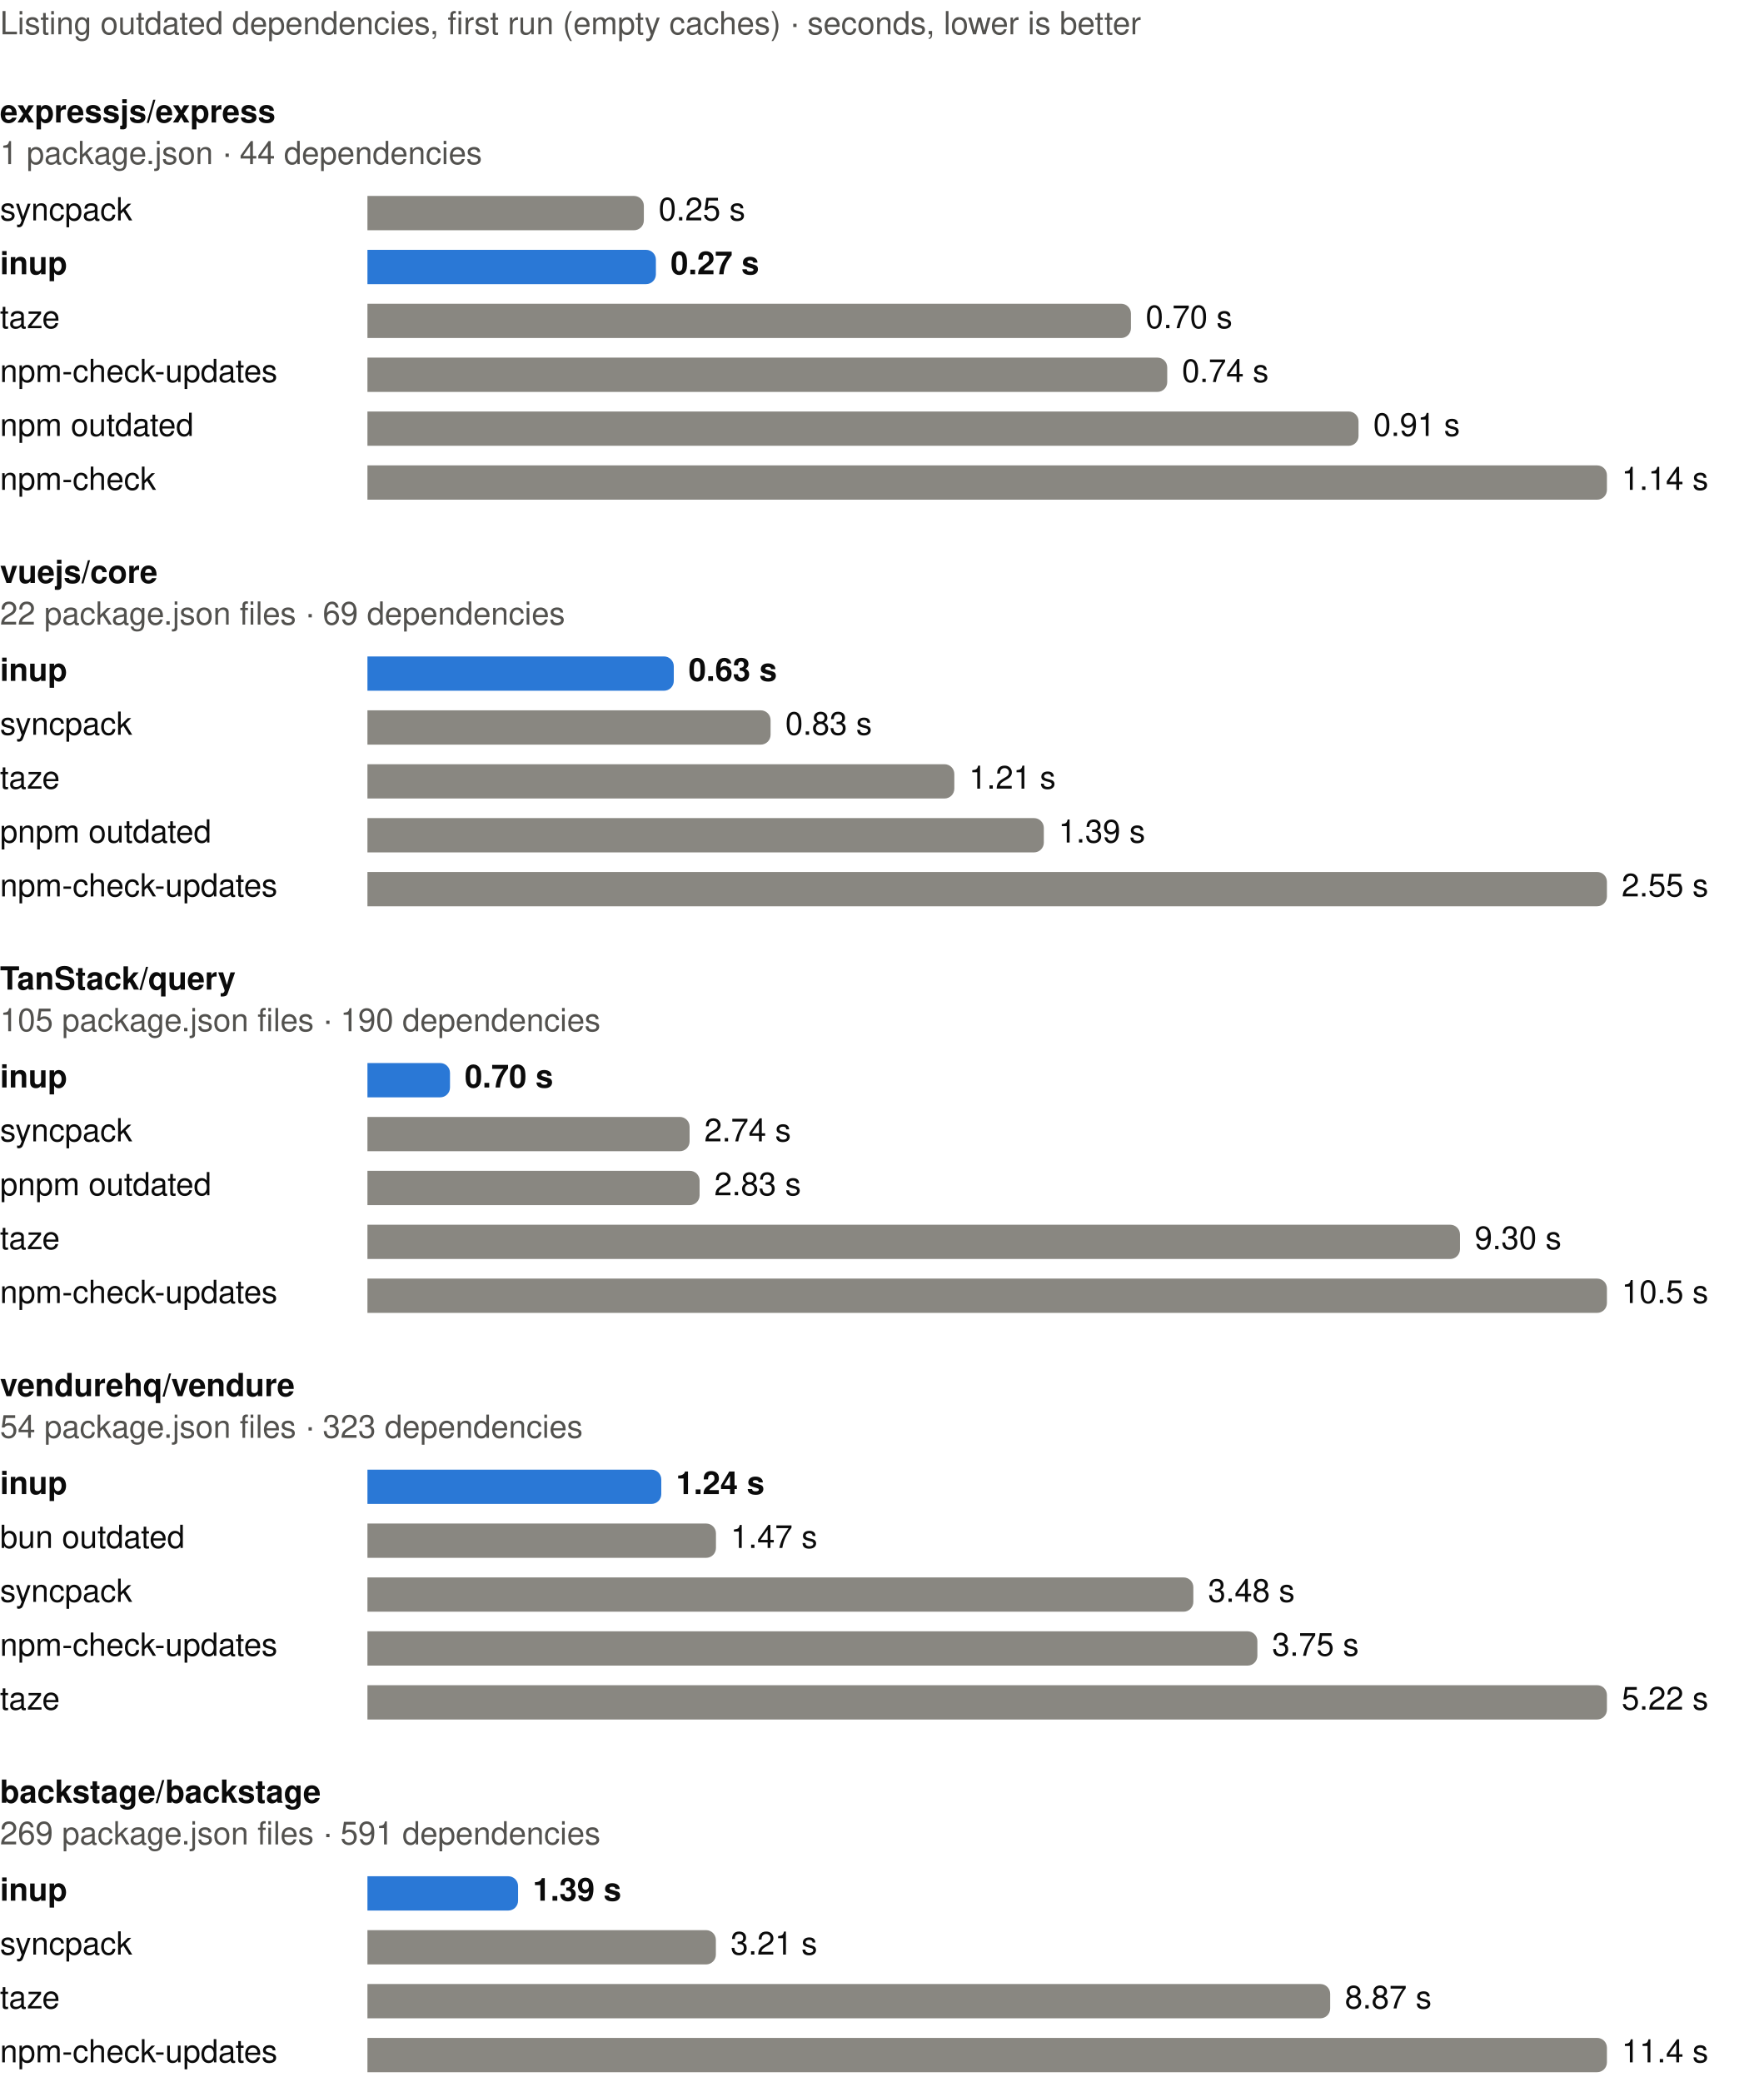
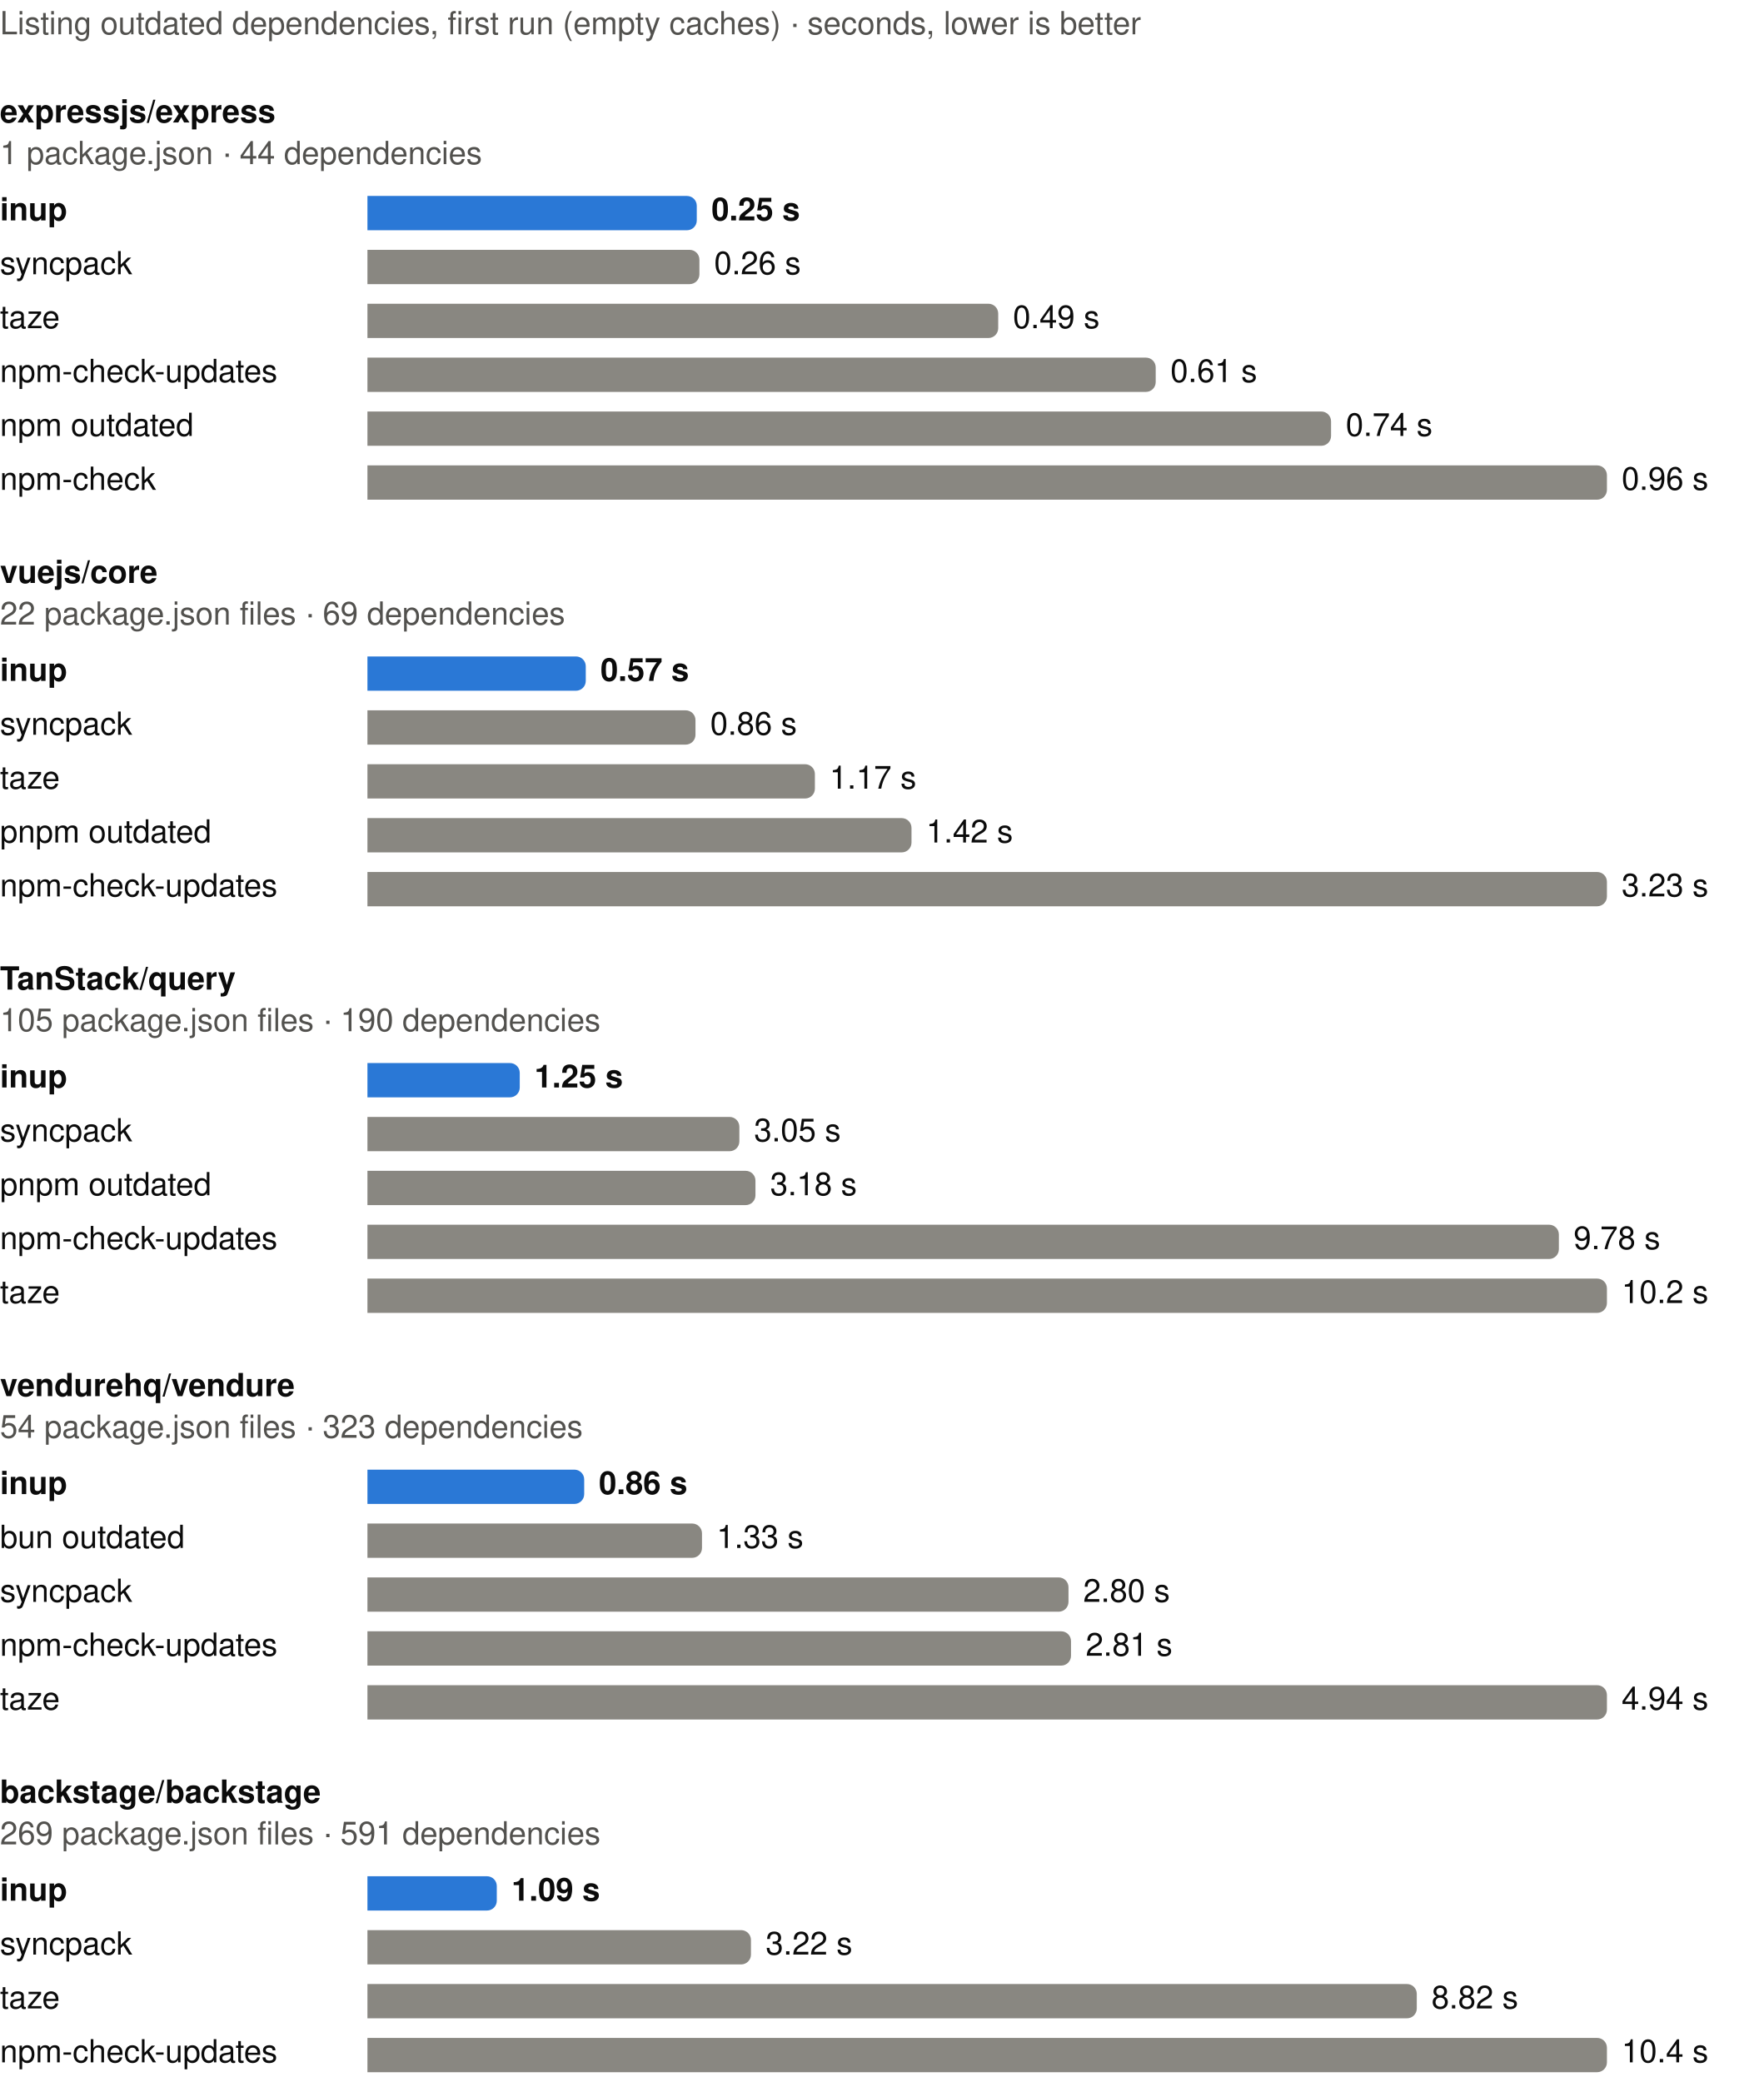
<svg xmlns="http://www.w3.org/2000/svg" width="720" height="850" viewBox="0 0 720 850" role="img" aria-labelledby="title desc">
  <style>text{font-family:system-ui,-apple-system,"Segoe UI",Helvetica,Arial,sans-serif;font-size:13px}</style>
  <text x="0" y="14" fill="#52514e">Listing outdated dependencies, first run (empty caches) · seconds, lower is better</text>
  <text x="0" y="50" fill="#0b0b0b" font-weight="600">expressjs/express</text>
  <text x="0" y="67" fill="#52514e">1 package.json · 44 dependencies</text>
-   <text x="0" y="87" fill="#0b0b0b" dominant-baseline="central">syncpack</text>
-   <path d="M150 80h108.838a4 4 0 0 1 4 4v6a4 4 0 0 1 -4 4h-108.838z" fill="#898781" />
-   <text x="268.838" y="87" fill="#0b0b0b" dominant-baseline="central">0.25 s</text>
-   <text x="0" y="109" fill="#0b0b0b" dominant-baseline="central" font-weight="600">inup</text>
-   <path d="M150 102h113.758a4 4 0 0 1 4 4v6a4 4 0 0 1 -4 4h-113.758z" fill="#2a78d6" />
-   <text x="273.758" y="109" fill="#0b0b0b" dominant-baseline="central" font-weight="600">0.27 s</text>
+   <text x="0" y="87" fill="#0b0b0b" dominant-baseline="central" font-weight="600">inup</text>
+   <path d="M150 80h130.445a4 4 0 0 1 4 4v6a4 4 0 0 1 -4 4h-130.445z" fill="#2a78d6" />
+   <text x="290.445" y="87" fill="#0b0b0b" dominant-baseline="central" font-weight="600">0.25 s</text>
+   <text x="0" y="109" fill="#0b0b0b" dominant-baseline="central">syncpack</text>
+   <path d="M150 102h131.526a4 4 0 0 1 4 4v6a4 4 0 0 1 -4 4h-131.526z" fill="#898781" />
+   <text x="291.526" y="109" fill="#0b0b0b" dominant-baseline="central">0.26 s</text>
  <text x="0" y="131" fill="#0b0b0b" dominant-baseline="central">taze</text>
-   <path d="M150 124h307.688a4 4 0 0 1 4 4v6a4 4 0 0 1 -4 4h-307.688z" fill="#898781" />
-   <text x="467.688" y="131" fill="#0b0b0b" dominant-baseline="central">0.70 s</text>
+   <path d="M150 124h253.501a4 4 0 0 1 4 4v6a4 4 0 0 1 -4 4h-253.501z" fill="#898781" />
+   <text x="413.501" y="131" fill="#0b0b0b" dominant-baseline="central">0.49 s</text>
  <text x="0" y="153" fill="#0b0b0b" dominant-baseline="central">npm-check-updates</text>
-   <path d="M150 146h322.5a4 4 0 0 1 4 4v6a4 4 0 0 1 -4 4h-322.5z" fill="#898781" />
-   <text x="482.5" y="153" fill="#0b0b0b" dominant-baseline="central">0.74 s</text>
+   <path d="M150 146h317.797a4 4 0 0 1 4 4v6a4 4 0 0 1 -4 4h-317.797z" fill="#898781" />
+   <text x="477.797" y="153" fill="#0b0b0b" dominant-baseline="central">0.61 s</text>
  <text x="0" y="175" fill="#0b0b0b" dominant-baseline="central">npm outdated</text>
-   <path d="M150 168h400.592a4 4 0 0 1 4 4v6a4 4 0 0 1 -4 4h-400.592z" fill="#898781" />
-   <text x="560.592" y="175" fill="#0b0b0b" dominant-baseline="central">0.91 s</text>
+   <path d="M150 168h389.382a4 4 0 0 1 4 4v6a4 4 0 0 1 -4 4h-389.382z" fill="#898781" />
+   <text x="549.382" y="175" fill="#0b0b0b" dominant-baseline="central">0.74 s</text>
  <text x="0" y="197" fill="#0b0b0b" dominant-baseline="central">npm-check</text>
  <path d="M150 190h502a4 4 0 0 1 4 4v6a4 4 0 0 1 -4 4h-502z" fill="#898781" />
-   <text x="662" y="197" fill="#0b0b0b" dominant-baseline="central">1.14 s</text>
+   <text x="662" y="197" fill="#0b0b0b" dominant-baseline="central">0.96 s</text>
  <text x="0" y="238" fill="#0b0b0b" font-weight="600">vuejs/core</text>
  <text x="0" y="255" fill="#52514e">22 package.json files · 69 dependencies</text>
  <text x="0" y="275" fill="#0b0b0b" dominant-baseline="central" font-weight="600">inup</text>
-   <path d="M150 268h121.063a4 4 0 0 1 4 4v6a4 4 0 0 1 -4 4h-121.063z" fill="#2a78d6" />
-   <text x="281.063" y="275" fill="#0b0b0b" dominant-baseline="central" font-weight="600">0.63 s</text>
+   <path d="M150 268h85.132a4 4 0 0 1 4 4v6a4 4 0 0 1 -4 4h-85.132z" fill="#2a78d6" />
+   <text x="245.132" y="275" fill="#0b0b0b" dominant-baseline="central" font-weight="600">0.57 s</text>
  <text x="0" y="297" fill="#0b0b0b" dominant-baseline="central">syncpack</text>
-   <path d="M150 290h160.576a4 4 0 0 1 4 4v6a4 4 0 0 1 -4 4h-160.576z" fill="#898781" />
-   <text x="320.576" y="297" fill="#0b0b0b" dominant-baseline="central">0.83 s</text>
+   <path d="M150 290h129.917a4 4 0 0 1 4 4v6a4 4 0 0 1 -4 4h-129.917z" fill="#898781" />
+   <text x="289.917" y="297" fill="#0b0b0b" dominant-baseline="central">0.86 s</text>
  <text x="0" y="319" fill="#0b0b0b" dominant-baseline="central">taze</text>
-   <path d="M150 312h235.585a4 4 0 0 1 4 4v6a4 4 0 0 1 -4 4h-235.585z" fill="#898781" />
-   <text x="395.585" y="319" fill="#0b0b0b" dominant-baseline="central">1.21 s</text>
+   <path d="M150 312h178.663a4 4 0 0 1 4 4v6a4 4 0 0 1 -4 4h-178.663z" fill="#898781" />
+   <text x="338.663" y="319" fill="#0b0b0b" dominant-baseline="central">1.17 s</text>
  <text x="0" y="341" fill="#0b0b0b" dominant-baseline="central">pnpm outdated</text>
-   <path d="M150 334h272.123a4 4 0 0 1 4 4v6a4 4 0 0 1 -4 4h-272.123z" fill="#898781" />
-   <text x="432.123" y="341" fill="#0b0b0b" dominant-baseline="central">1.39 s</text>
+   <path d="M150 334h218.103a4 4 0 0 1 4 4v6a4 4 0 0 1 -4 4h-218.103z" fill="#898781" />
+   <text x="378.103" y="341" fill="#0b0b0b" dominant-baseline="central">1.42 s</text>
  <text x="0" y="363" fill="#0b0b0b" dominant-baseline="central">npm-check-updates</text>
  <path d="M150 356h502a4 4 0 0 1 4 4v6a4 4 0 0 1 -4 4h-502z" fill="#898781" />
-   <text x="662" y="363" fill="#0b0b0b" dominant-baseline="central">2.55 s</text>
+   <text x="662" y="363" fill="#0b0b0b" dominant-baseline="central">3.23 s</text>
  <text x="0" y="404" fill="#0b0b0b" font-weight="600">TanStack/query</text>
  <text x="0" y="421" fill="#52514e">105 package.json files · 190 dependencies</text>
  <text x="0" y="441" fill="#0b0b0b" dominant-baseline="central" font-weight="600">inup</text>
-   <path d="M150 434h29.705a4 4 0 0 1 4 4v6a4 4 0 0 1 -4 4h-29.705z" fill="#2a78d6" />
-   <text x="189.705" y="441" fill="#0b0b0b" dominant-baseline="central" font-weight="600">0.70 s</text>
+   <path d="M150 434h58.18a4 4 0 0 1 4 4v6a4 4 0 0 1 -4 4h-58.18z" fill="#2a78d6" />
+   <text x="218.18" y="441" fill="#0b0b0b" dominant-baseline="central" font-weight="600">1.25 s</text>
  <text x="0" y="463" fill="#0b0b0b" dominant-baseline="central">syncpack</text>
-   <path d="M150 456h127.518a4 4 0 0 1 4 4v6a4 4 0 0 1 -4 4h-127.518z" fill="#898781" />
-   <text x="287.518" y="463" fill="#0b0b0b" dominant-baseline="central">2.74 s</text>
+   <path d="M150 456h147.833a4 4 0 0 1 4 4v6a4 4 0 0 1 -4 4h-147.833z" fill="#898781" />
+   <text x="307.833" y="463" fill="#0b0b0b" dominant-baseline="central">3.05 s</text>
  <text x="0" y="485" fill="#0b0b0b" dominant-baseline="central">pnpm outdated</text>
-   <path d="M150 478h131.604a4 4 0 0 1 4 4v6a4 4 0 0 1 -4 4h-131.604z" fill="#898781" />
-   <text x="291.604" y="485" fill="#0b0b0b" dominant-baseline="central">2.83 s</text>
-   <text x="0" y="507" fill="#0b0b0b" dominant-baseline="central">taze</text>
-   <path d="M150 500h442.015a4 4 0 0 1 4 4v6a4 4 0 0 1 -4 4h-442.015z" fill="#898781" />
-   <text x="602.015" y="507" fill="#0b0b0b" dominant-baseline="central">9.30 s</text>
-   <text x="0" y="529" fill="#0b0b0b" dominant-baseline="central">npm-check-updates</text>
+   <path d="M150 478h154.402a4 4 0 0 1 4 4v6a4 4 0 0 1 -4 4h-154.402z" fill="#898781" />
+   <text x="314.402" y="485" fill="#0b0b0b" dominant-baseline="central">3.18 s</text>
+   <text x="0" y="507" fill="#0b0b0b" dominant-baseline="central">npm-check-updates</text>
+   <path d="M150 500h482.38a4 4 0 0 1 4 4v6a4 4 0 0 1 -4 4h-482.38z" fill="#898781" />
+   <text x="642.38" y="507" fill="#0b0b0b" dominant-baseline="central">9.78 s</text>
+   <text x="0" y="529" fill="#0b0b0b" dominant-baseline="central">taze</text>
  <path d="M150 522h502a4 4 0 0 1 4 4v6a4 4 0 0 1 -4 4h-502z" fill="#898781" />
-   <text x="662" y="529" fill="#0b0b0b" dominant-baseline="central">10.5 s</text>
+   <text x="662" y="529" fill="#0b0b0b" dominant-baseline="central">10.2 s</text>
  <text x="0" y="570" fill="#0b0b0b" font-weight="600">vendurehq/vendure</text>
  <text x="0" y="587" fill="#52514e">54 package.json files · 323 dependencies</text>
  <text x="0" y="607" fill="#0b0b0b" dominant-baseline="central" font-weight="600">inup</text>
-   <path d="M150 600h115.958a4 4 0 0 1 4 4v6a4 4 0 0 1 -4 4h-115.958z" fill="#2a78d6" />
-   <text x="275.958" y="607" fill="#0b0b0b" dominant-baseline="central" font-weight="600">1.24 s</text>
+   <path d="M150 600h84.487a4 4 0 0 1 4 4v6a4 4 0 0 1 -4 4h-84.487z" fill="#2a78d6" />
+   <text x="244.487" y="607" fill="#0b0b0b" dominant-baseline="central" font-weight="600">0.86 s</text>
  <text x="0" y="629" fill="#0b0b0b" dominant-baseline="central">bun outdated</text>
-   <path d="M150 622h138.278a4 4 0 0 1 4 4v6a4 4 0 0 1 -4 4h-138.278z" fill="#898781" />
-   <text x="298.278" y="629" fill="#0b0b0b" dominant-baseline="central">1.47 s</text>
+   <path d="M150 622h132.575a4 4 0 0 1 4 4v6a4 4 0 0 1 -4 4h-132.575z" fill="#898781" />
+   <text x="292.575" y="629" fill="#0b0b0b" dominant-baseline="central">1.33 s</text>
  <text x="0" y="651" fill="#0b0b0b" dominant-baseline="central">syncpack</text>
-   <path d="M150 644h333.159a4 4 0 0 1 4 4v6a4 4 0 0 1 -4 4h-333.159z" fill="#898781" />
-   <text x="493.159" y="651" fill="#0b0b0b" dominant-baseline="central">3.48 s</text>
+   <path d="M150 644h282.191a4 4 0 0 1 4 4v6a4 4 0 0 1 -4 4h-282.191z" fill="#898781" />
+   <text x="442.191" y="651" fill="#0b0b0b" dominant-baseline="central">2.80 s</text>
  <text x="0" y="673" fill="#0b0b0b" dominant-baseline="central">npm-check-updates</text>
-   <path d="M150 666h359.305a4 4 0 0 1 4 4v6a4 4 0 0 1 -4 4h-359.305z" fill="#898781" />
-   <text x="519.305" y="673" fill="#0b0b0b" dominant-baseline="central">3.75 s</text>
+   <path d="M150 666h283.217a4 4 0 0 1 4 4v6a4 4 0 0 1 -4 4h-283.217z" fill="#898781" />
+   <text x="443.217" y="673" fill="#0b0b0b" dominant-baseline="central">2.81 s</text>
  <text x="0" y="695" fill="#0b0b0b" dominant-baseline="central">taze</text>
  <path d="M150 688h502a4 4 0 0 1 4 4v6a4 4 0 0 1 -4 4h-502z" fill="#898781" />
-   <text x="662" y="695" fill="#0b0b0b" dominant-baseline="central">5.22 s</text>
+   <text x="662" y="695" fill="#0b0b0b" dominant-baseline="central">4.94 s</text>
  <text x="0" y="736" fill="#0b0b0b" font-weight="600">backstage/backstage</text>
  <text x="0" y="753" fill="#52514e">269 package.json files · 591 dependencies</text>
  <text x="0" y="773" fill="#0b0b0b" dominant-baseline="central" font-weight="600">inup</text>
-   <path d="M150 766h57.492a4 4 0 0 1 4 4v6a4 4 0 0 1 -4 4h-57.492z" fill="#2a78d6" />
-   <text x="217.492" y="773" fill="#0b0b0b" dominant-baseline="central" font-weight="600">1.39 s</text>
+   <path d="M150 766h48.807a4 4 0 0 1 4 4v6a4 4 0 0 1 -4 4h-48.807z" fill="#2a78d6" />
+   <text x="208.807" y="773" fill="#0b0b0b" dominant-baseline="central" font-weight="600">1.09 s</text>
  <text x="0" y="795" fill="#0b0b0b" dominant-baseline="central">syncpack</text>
-   <path d="M150 788h138.243a4 4 0 0 1 4 4v6a4 4 0 0 1 -4 4h-138.243z" fill="#898781" />
-   <text x="298.243" y="795" fill="#0b0b0b" dominant-baseline="central">3.21 s</text>
+   <path d="M150 788h152.563a4 4 0 0 1 4 4v6a4 4 0 0 1 -4 4h-152.563z" fill="#898781" />
+   <text x="312.563" y="795" fill="#0b0b0b" dominant-baseline="central">3.22 s</text>
  <text x="0" y="817" fill="#0b0b0b" dominant-baseline="central">taze</text>
-   <path d="M150 810h389.022a4 4 0 0 1 4 4v6a4 4 0 0 1 -4 4h-389.022z" fill="#898781" />
-   <text x="549.022" y="817" fill="#0b0b0b" dominant-baseline="central">8.87 s</text>
+   <path d="M150 810h424.374a4 4 0 0 1 4 4v6a4 4 0 0 1 -4 4h-424.374z" fill="#898781" />
+   <text x="584.374" y="817" fill="#0b0b0b" dominant-baseline="central">8.82 s</text>
  <text x="0" y="839" fill="#0b0b0b" dominant-baseline="central">npm-check-updates</text>
  <path d="M150 832h502a4 4 0 0 1 4 4v6a4 4 0 0 1 -4 4h-502z" fill="#898781" />
-   <text x="662" y="839" fill="#0b0b0b" dominant-baseline="central">11.4 s</text>
+   <text x="662" y="839" fill="#0b0b0b" dominant-baseline="central">10.4 s</text>
</svg>
